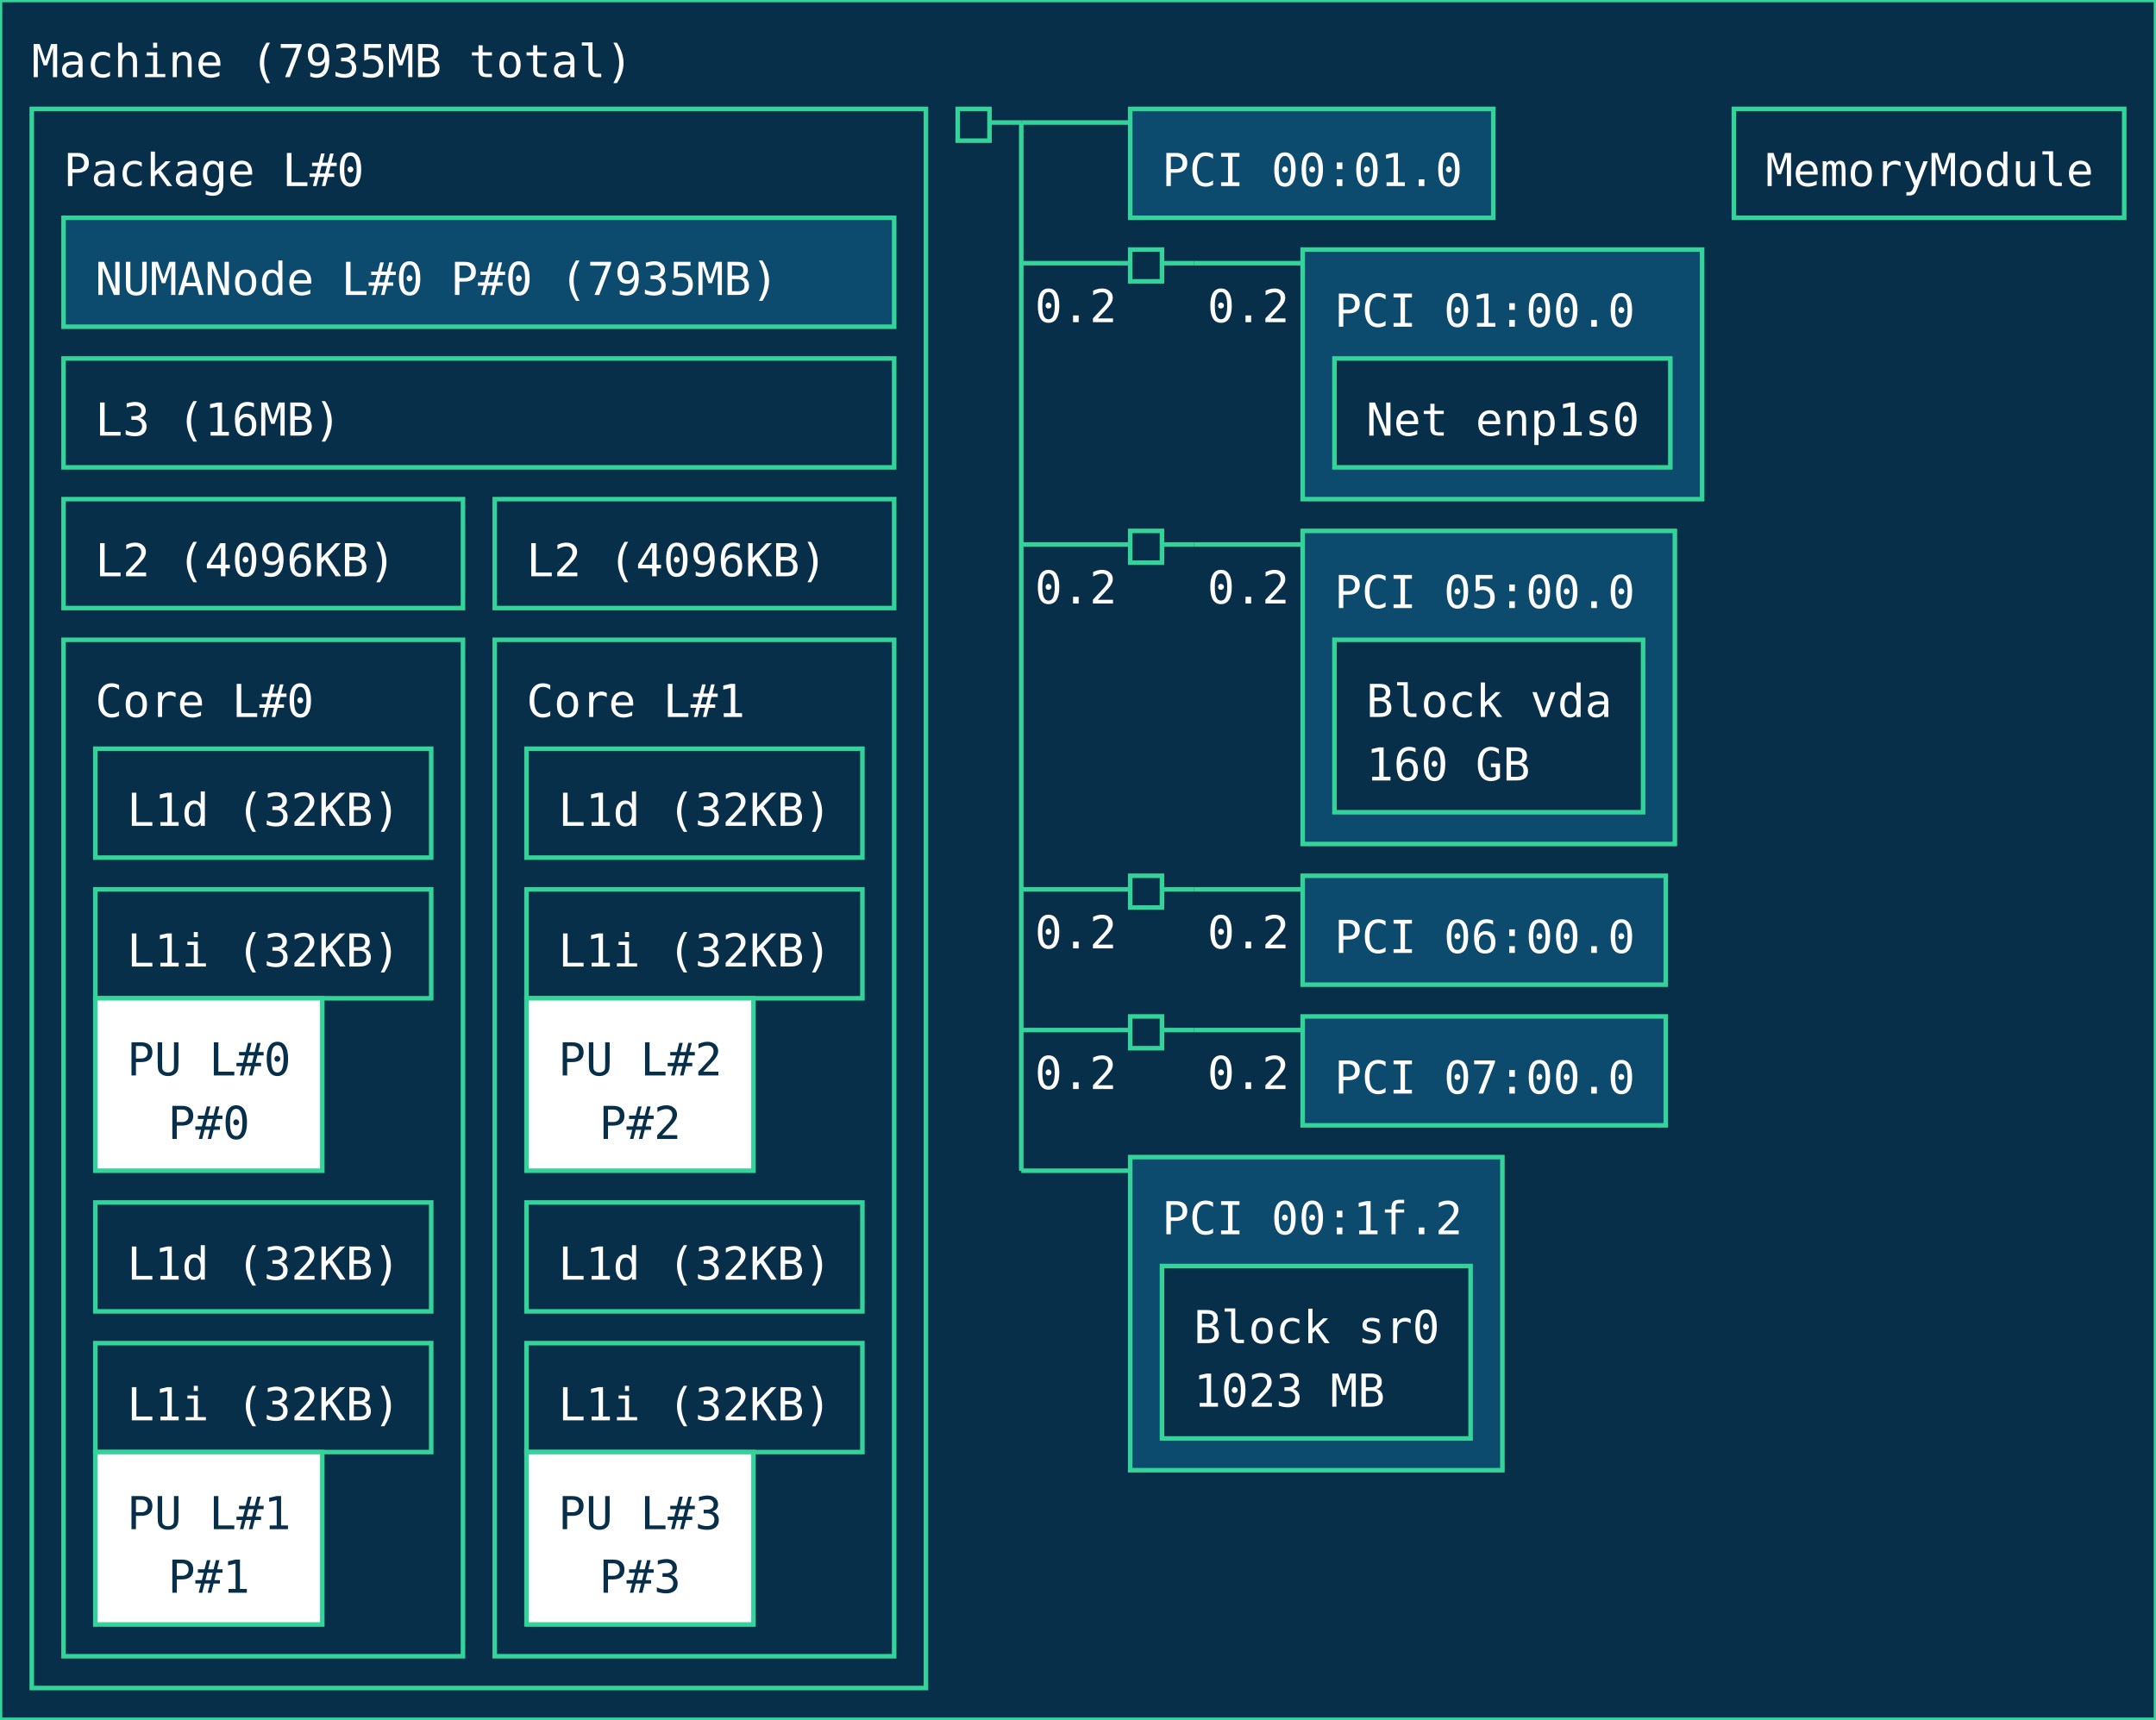
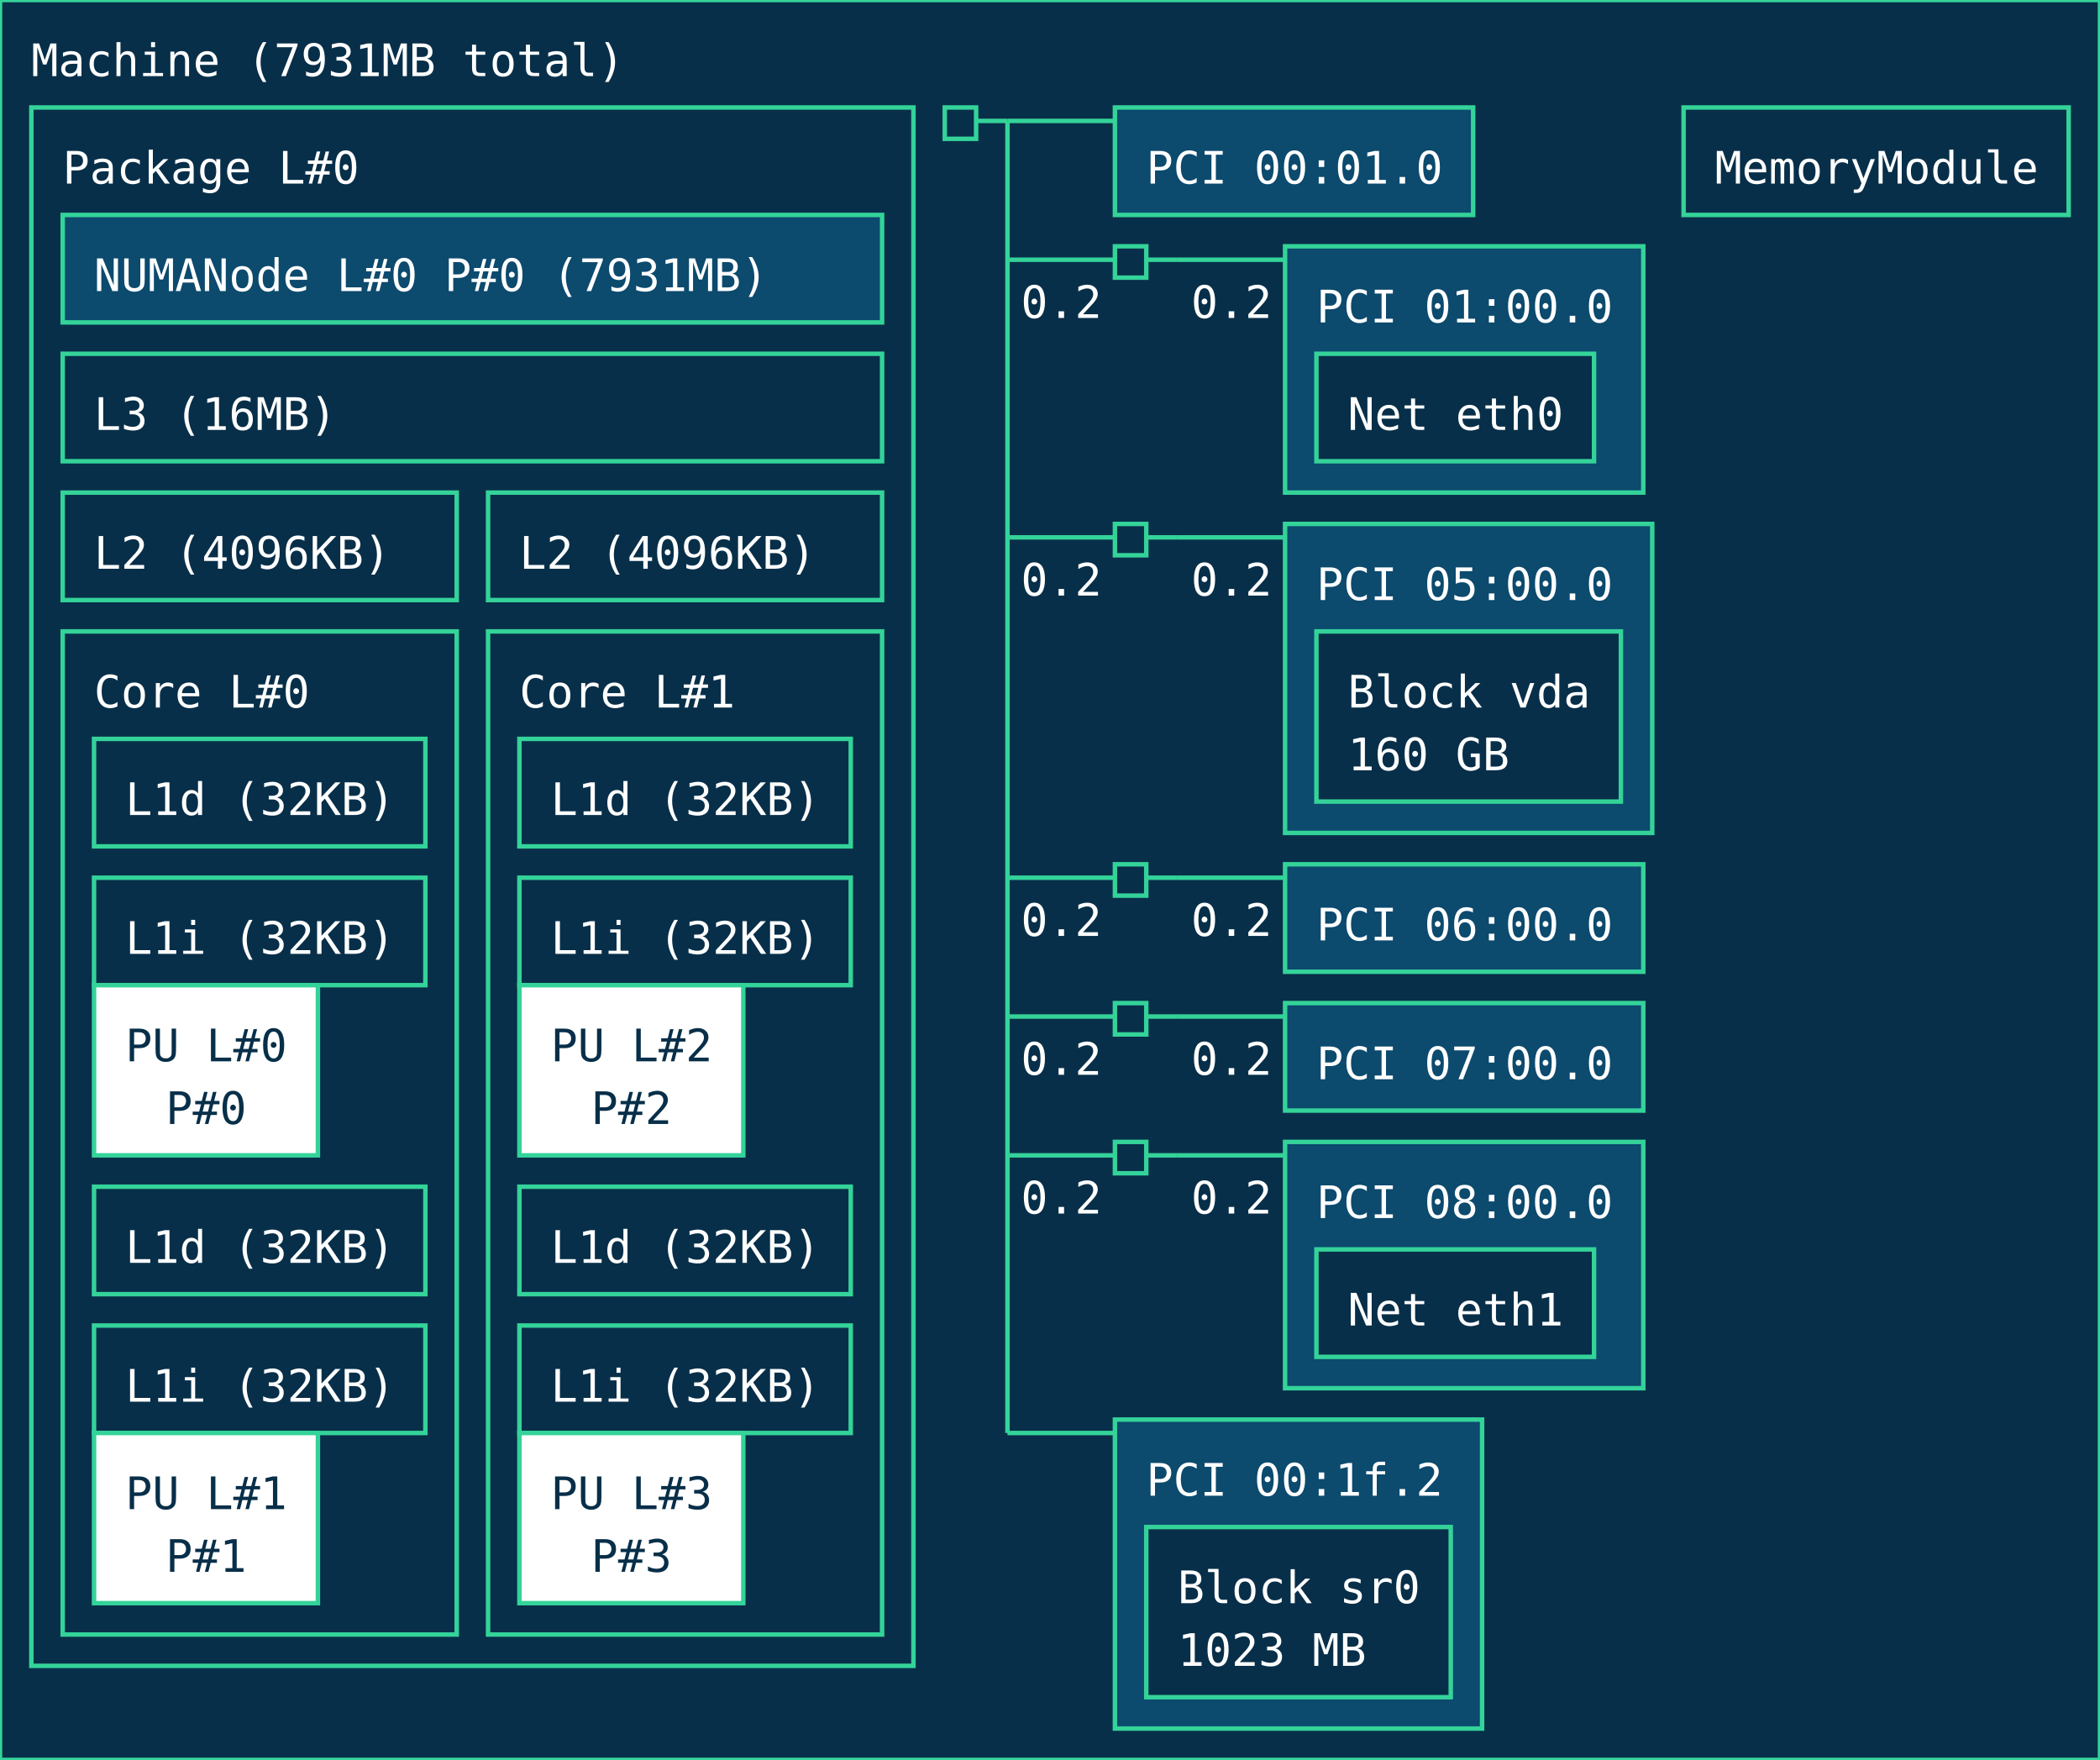
- <svg xmlns="http://www.w3.org/2000/svg" width="475px" height="379px" viewBox="0 0 475px 379px" version="1.1">
+ <svg xmlns="http://www.w3.org/2000/svg" width="469px" height="393px" viewBox="0 0 469px 393px" version="1.1">
  <style>
        text { pointer-events: none; font-family: ui-monospace, monospace; }
        rect { transition: stroke-width 0.15s ease, filter 0.15s ease; }
        rect:hover {
            stroke: #a7f3d0;
            stroke-width: 2;
            filter: brightness(1.2);
            cursor: pointer;
        }
    </style>
-   <rect id="Machine_0_rect" class="Machine" x="0" y="0" width="475" height="379" fill="#082f49" stroke="#34d399" stroke-width="1" />
-   <text id="Machine_0_text" class="Machine" font-family="ui-monospace, monospace" x="7" y="17" fill="#ffffff" font-size="10px">Machine (7935MB total)</text>
+   <rect id="Machine_0_rect" class="Machine" x="0" y="0" width="469" height="393" fill="#082f49" stroke="#34d399" stroke-width="1" />
+   <text id="Machine_0_text" class="Machine" font-family="ui-monospace, monospace" x="7" y="17" fill="#ffffff" font-size="10px">Machine (7931MB total)</text>
  <rect id="Package_0_rect" class="Package" x="7" y="24" width="197" height="348" fill="#082f49" stroke="#34d399" stroke-width="1" />
  <text id="Package_0_text" class="Package" font-family="ui-monospace, monospace" x="14" y="41" fill="#ffffff" font-size="10px">Package L#0</text>
  <rect id="L3_0_rect" class="L3" x="14" y="79" width="183" height="24" fill="#082f49" stroke="#34d399" stroke-width="1" data-description="CPU Level 3 (L3) cache" />
  <text id="L3_0_text" class="L3" font-family="ui-monospace, monospace" x="21" y="96" fill="#ffffff" font-size="10px">L3 (16MB)</text>
  <rect id="L2_0_rect" class="L2" x="14" y="110" width="88" height="24" fill="#082f49" stroke="#34d399" stroke-width="1" data-description="CPU Level 2 (L2) cache" />
  <text id="L2_0_text" class="L2" font-family="ui-monospace, monospace" x="21" y="127" fill="#ffffff" font-size="10px">L2 (4096KB)</text>
  <rect id="Core_0_rect" class="Core" x="14" y="141" width="88" height="224" fill="#082f49" stroke="#34d399" stroke-width="1" />
  <text id="Core_0_text" class="Core" font-family="ui-monospace, monospace" x="21" y="158" fill="#ffffff" font-size="10px">Core L#0</text>
  <rect id="L1d_0_rect" class="L1d" x="21" y="165" width="74" height="24" fill="#082f49" stroke="#34d399" stroke-width="1" data-description="CPU Level 1 (L1) data cache" />
  <text id="L1d_0_text" class="L1d" font-family="ui-monospace, monospace" x="28" y="182" fill="#ffffff" font-size="10px">L1d (32KB)</text>
  <rect id="L1i_0_rect" class="L1i" x="21" y="196" width="74" height="24" fill="#082f49" stroke="#34d399" stroke-width="1" data-description="CPU Level 1 (L1) instruction cache" />
  <text id="L1i_0_text" class="L1i" font-family="ui-monospace, monospace" x="28" y="213" fill="#ffffff" font-size="10px">L1i (32KB)</text>
  <rect id="PU_0_rect" class="PU" x="21" y="220" width="50" height="38" fill="#ffffff" stroke="#34d399" stroke-width="1" data-description="Processing unit" />
  <text id="PU_0_text" class="PU" font-family="ui-monospace, monospace" x="28" y="237" fill="#082f49" font-size="10px">PU L#0</text>
  <text id="PU_0_text_1" class="PU" font-family="ui-monospace, monospace" x="37" y="251" fill="#082f49" font-size="10px">P#0</text>
  <rect id="L1d_1_rect" class="L1d" x="21" y="265" width="74" height="24" fill="#082f49" stroke="#34d399" stroke-width="1" data-description="CPU Level 1 (L1) data cache" />
  <text id="L1d_1_text" class="L1d" font-family="ui-monospace, monospace" x="28" y="282" fill="#ffffff" font-size="10px">L1d (32KB)</text>
  <rect id="L1i_1_rect" class="L1i" x="21" y="296" width="74" height="24" fill="#082f49" stroke="#34d399" stroke-width="1" data-description="CPU Level 1 (L1) instruction cache" />
  <text id="L1i_1_text" class="L1i" font-family="ui-monospace, monospace" x="28" y="313" fill="#ffffff" font-size="10px">L1i (32KB)</text>
  <rect id="PU_1_rect" class="PU" x="21" y="320" width="50" height="38" fill="#ffffff" stroke="#34d399" stroke-width="1" data-description="Processing unit" />
  <text id="PU_1_text" class="PU" font-family="ui-monospace, monospace" x="28" y="337" fill="#082f49" font-size="10px">PU L#1</text>
  <text id="PU_1_text_1" class="PU" font-family="ui-monospace, monospace" x="37" y="351" fill="#082f49" font-size="10px">P#1</text>
  <rect id="L2_1_rect" class="L2" x="109" y="110" width="88" height="24" fill="#082f49" stroke="#34d399" stroke-width="1" data-description="CPU Level 2 (L2) cache" />
  <text id="L2_1_text" class="L2" font-family="ui-monospace, monospace" x="116" y="127" fill="#ffffff" font-size="10px">L2 (4096KB)</text>
  <rect id="Core_1_rect" class="Core" x="109" y="141" width="88" height="224" fill="#082f49" stroke="#34d399" stroke-width="1" />
  <text id="Core_1_text" class="Core" font-family="ui-monospace, monospace" x="116" y="158" fill="#ffffff" font-size="10px">Core L#1</text>
  <rect id="L1d_2_rect" class="L1d" x="116" y="165" width="74" height="24" fill="#082f49" stroke="#34d399" stroke-width="1" data-description="CPU Level 1 (L1) data cache" />
  <text id="L1d_2_text" class="L1d" font-family="ui-monospace, monospace" x="123" y="182" fill="#ffffff" font-size="10px">L1d (32KB)</text>
  <rect id="L1i_2_rect" class="L1i" x="116" y="196" width="74" height="24" fill="#082f49" stroke="#34d399" stroke-width="1" data-description="CPU Level 1 (L1) instruction cache" />
  <text id="L1i_2_text" class="L1i" font-family="ui-monospace, monospace" x="123" y="213" fill="#ffffff" font-size="10px">L1i (32KB)</text>
  <rect id="PU_2_rect" class="PU" x="116" y="220" width="50" height="38" fill="#ffffff" stroke="#34d399" stroke-width="1" data-description="Processing unit" />
  <text id="PU_2_text" class="PU" font-family="ui-monospace, monospace" x="123" y="237" fill="#082f49" font-size="10px">PU L#2</text>
  <text id="PU_2_text_1" class="PU" font-family="ui-monospace, monospace" x="132" y="251" fill="#082f49" font-size="10px">P#2</text>
  <rect id="L1d_3_rect" class="L1d" x="116" y="265" width="74" height="24" fill="#082f49" stroke="#34d399" stroke-width="1" data-description="CPU Level 1 (L1) data cache" />
  <text id="L1d_3_text" class="L1d" font-family="ui-monospace, monospace" x="123" y="282" fill="#ffffff" font-size="10px">L1d (32KB)</text>
  <rect id="L1i_3_rect" class="L1i" x="116" y="296" width="74" height="24" fill="#082f49" stroke="#34d399" stroke-width="1" data-description="CPU Level 1 (L1) instruction cache" />
  <text id="L1i_3_text" class="L1i" font-family="ui-monospace, monospace" x="123" y="313" fill="#ffffff" font-size="10px">L1i (32KB)</text>
  <rect id="PU_3_rect" class="PU" x="116" y="320" width="50" height="38" fill="#ffffff" stroke="#34d399" stroke-width="1" data-description="Processing unit" />
  <text id="PU_3_text" class="PU" font-family="ui-monospace, monospace" x="123" y="337" fill="#082f49" font-size="10px">PU L#3</text>
  <text id="PU_3_text_1" class="PU" font-family="ui-monospace, monospace" x="132" y="351" fill="#082f49" font-size="10px">P#3</text>
  <rect id="NUMANode_0_rect" class="NUMANode" x="14" y="48" width="183" height="24" fill="#0c4a6e" stroke="#34d399" stroke-width="1" />
-   <text id="NUMANode_0_text" class="NUMANode" font-family="ui-monospace, monospace" x="21" y="65" fill="#ffffff" font-size="10px">NUMANode L#0 P#0 (7935MB)</text>
+   <text id="NUMANode_0_text" class="NUMANode" font-family="ui-monospace, monospace" x="21" y="65" fill="#ffffff" font-size="10px">NUMANode L#0 P#0 (7931MB)</text>
  <rect id="HostBridge_0_rect" class="HostBridge" x="211" y="24" width="7" height="7" fill="#082f49" stroke="#34d399" stroke-width="1" data-description="Host bridge" />
  <line id="HostBridge_0_line" class="HostBridge" x1="218" y1="27" x2="225" y2="27" stroke="#34d399" stroke-width="1" />
  <line id="HostBridge_0_line_2" class="HostBridge" x1="225" y1="27" x2="249" y2="27" stroke="#34d399" stroke-width="1" />
  <line id="HostBridge_0_line_3" class="HostBridge" x1="225" y1="58" x2="249" y2="58" stroke="#34d399" stroke-width="1" />
  <text id="HostBridge_0_text_3" class="HostBridge" font-family="ui-monospace, monospace" x="228" y="71" fill="#ffffff" font-size="10px" data-description="Host bridge speed">0.2</text>
  <line id="HostBridge_0_line_4" class="HostBridge" x1="225" y1="120" x2="249" y2="120" stroke="#34d399" stroke-width="1" />
  <text id="HostBridge_0_text_4" class="HostBridge" font-family="ui-monospace, monospace" x="228" y="133" fill="#ffffff" font-size="10px" data-description="Host bridge speed">0.2</text>
  <line id="HostBridge_0_line_5" class="HostBridge" x1="225" y1="196" x2="249" y2="196" stroke="#34d399" stroke-width="1" />
  <text id="HostBridge_0_text_5" class="HostBridge" font-family="ui-monospace, monospace" x="228" y="209" fill="#ffffff" font-size="10px" data-description="Host bridge speed">0.2</text>
  <line id="HostBridge_0_line_6" class="HostBridge" x1="225" y1="227" x2="249" y2="227" stroke="#34d399" stroke-width="1" />
  <text id="HostBridge_0_text_6" class="HostBridge" font-family="ui-monospace, monospace" x="228" y="240" fill="#ffffff" font-size="10px" data-description="Host bridge speed">0.2</text>
  <line id="HostBridge_0_line_7" class="HostBridge" x1="225" y1="258" x2="249" y2="258" stroke="#34d399" stroke-width="1" />
-   <line id="HostBridge_0_line_1" class="HostBridge" x1="225" y1="27" x2="225" y2="258" stroke="#34d399" stroke-width="1" />
+   <text id="HostBridge_0_text_7" class="HostBridge" font-family="ui-monospace, monospace" x="228" y="271" fill="#ffffff" font-size="10px" data-description="Host bridge speed">0.2</text>
+   <line id="HostBridge_0_line_8" class="HostBridge" x1="225" y1="320" x2="249" y2="320" stroke="#34d399" stroke-width="1" />
+   <line id="HostBridge_0_line_1" class="HostBridge" x1="225" y1="27" x2="225" y2="320" stroke="#34d399" stroke-width="1" />
  <rect id="PCI_0_rect" class="PCI" x="249" y="24" width="80" height="24" fill="#0c4a6e" stroke="#34d399" stroke-width="1" />
  <text id="PCI_0_text" class="PCI" font-family="ui-monospace, monospace" x="256" y="41" fill="#ffffff" font-size="10px">PCI 00:01.0</text>
  <rect id="PCIBridge_1_rect" class="PCIBridge" x="249" y="55" width="7" height="7" fill="#082f49" stroke="#34d399" stroke-width="1" data-description="PCI bridge" />
  <line id="PCIBridge_1_line" class="PCIBridge" x1="256" y1="58" x2="263" y2="58" stroke="#34d399" stroke-width="1" />
  <line id="PCIBridge_1_line_2" class="PCIBridge" x1="263" y1="58" x2="287" y2="58" stroke="#34d399" stroke-width="1" />
  <text id="PCIBridge_1_text_2" class="PCIBridge" font-family="ui-monospace, monospace" x="266" y="71" fill="#ffffff" font-size="10px" data-description="PCI bridge speed">0.2</text>
  <line id="PCIBridge_1_line_1" class="PCIBridge" x1="263" y1="58" x2="263" y2="58" stroke="#34d399" stroke-width="1" />
-   <rect id="PCI_1_rect" class="PCI" x="287" y="55" width="88" height="55" fill="#0c4a6e" stroke="#34d399" stroke-width="1" />
+   <rect id="PCI_1_rect" class="PCI" x="287" y="55" width="80" height="55" fill="#0c4a6e" stroke="#34d399" stroke-width="1" />
  <text id="PCI_1_text" class="PCI" font-family="ui-monospace, monospace" x="294" y="72" fill="#ffffff" font-size="10px">PCI 01:00.0</text>
-   <rect id="Net_0_rect" class="Net" x="294" y="79" width="74" height="24" fill="#082f49" stroke="#34d399" stroke-width="1" />
-   <text id="Net_0_text" class="Net" font-family="ui-monospace, monospace" x="301" y="96" fill="#ffffff" font-size="10px">Net enp1s0</text>
+   <rect id="Net_0_rect" class="Net" x="294" y="79" width="62" height="24" fill="#082f49" stroke="#34d399" stroke-width="1" />
+   <text id="Net_0_text" class="Net" font-family="ui-monospace, monospace" x="301" y="96" fill="#ffffff" font-size="10px">Net eth0</text>
  <rect id="PCIBridge_2_rect" class="PCIBridge" x="249" y="117" width="7" height="7" fill="#082f49" stroke="#34d399" stroke-width="1" data-description="PCI bridge" />
  <line id="PCIBridge_2_line" class="PCIBridge" x1="256" y1="120" x2="263" y2="120" stroke="#34d399" stroke-width="1" />
  <line id="PCIBridge_2_line_2" class="PCIBridge" x1="263" y1="120" x2="287" y2="120" stroke="#34d399" stroke-width="1" />
  <text id="PCIBridge_2_text_2" class="PCIBridge" font-family="ui-monospace, monospace" x="266" y="133" fill="#ffffff" font-size="10px" data-description="PCI bridge speed">0.2</text>
  <line id="PCIBridge_2_line_1" class="PCIBridge" x1="263" y1="120" x2="263" y2="120" stroke="#34d399" stroke-width="1" />
  <rect id="PCI_2_rect" class="PCI" x="287" y="117" width="82" height="69" fill="#0c4a6e" stroke="#34d399" stroke-width="1" />
  <text id="PCI_2_text" class="PCI" font-family="ui-monospace, monospace" x="294" y="134" fill="#ffffff" font-size="10px">PCI 05:00.0</text>
  <rect id="Block_1_rect" class="Block" x="294" y="141" width="68" height="38" fill="#082f49" stroke="#34d399" stroke-width="1" />
  <text id="Block_1_text" class="Block" font-family="ui-monospace, monospace" x="301" y="158" fill="#ffffff" font-size="10px">Block vda</text>
  <text id="Block_1_text_1" class="Block" font-family="ui-monospace, monospace" x="301" y="172" fill="#ffffff" font-size="10px">160 GB</text>
  <rect id="PCIBridge_3_rect" class="PCIBridge" x="249" y="193" width="7" height="7" fill="#082f49" stroke="#34d399" stroke-width="1" data-description="PCI bridge" />
  <line id="PCIBridge_3_line" class="PCIBridge" x1="256" y1="196" x2="263" y2="196" stroke="#34d399" stroke-width="1" />
  <line id="PCIBridge_3_line_2" class="PCIBridge" x1="263" y1="196" x2="287" y2="196" stroke="#34d399" stroke-width="1" />
  <text id="PCIBridge_3_text_2" class="PCIBridge" font-family="ui-monospace, monospace" x="266" y="209" fill="#ffffff" font-size="10px" data-description="PCI bridge speed">0.2</text>
  <line id="PCIBridge_3_line_1" class="PCIBridge" x1="263" y1="196" x2="263" y2="196" stroke="#34d399" stroke-width="1" />
  <rect id="PCI_3_rect" class="PCI" x="287" y="193" width="80" height="24" fill="#0c4a6e" stroke="#34d399" stroke-width="1" />
  <text id="PCI_3_text" class="PCI" font-family="ui-monospace, monospace" x="294" y="210" fill="#ffffff" font-size="10px">PCI 06:00.0</text>
  <rect id="PCIBridge_4_rect" class="PCIBridge" x="249" y="224" width="7" height="7" fill="#082f49" stroke="#34d399" stroke-width="1" data-description="PCI bridge" />
  <line id="PCIBridge_4_line" class="PCIBridge" x1="256" y1="227" x2="263" y2="227" stroke="#34d399" stroke-width="1" />
  <line id="PCIBridge_4_line_2" class="PCIBridge" x1="263" y1="227" x2="287" y2="227" stroke="#34d399" stroke-width="1" />
  <text id="PCIBridge_4_text_2" class="PCIBridge" font-family="ui-monospace, monospace" x="266" y="240" fill="#ffffff" font-size="10px" data-description="PCI bridge speed">0.2</text>
  <line id="PCIBridge_4_line_1" class="PCIBridge" x1="263" y1="227" x2="263" y2="227" stroke="#34d399" stroke-width="1" />
  <rect id="PCI_4_rect" class="PCI" x="287" y="224" width="80" height="24" fill="#0c4a6e" stroke="#34d399" stroke-width="1" />
  <text id="PCI_4_text" class="PCI" font-family="ui-monospace, monospace" x="294" y="241" fill="#ffffff" font-size="10px">PCI 07:00.0</text>
-   <rect id="PCI_5_rect" class="PCI" x="249" y="255" width="82" height="69" fill="#0c4a6e" stroke="#34d399" stroke-width="1" />
-   <text id="PCI_5_text" class="PCI" font-family="ui-monospace, monospace" x="256" y="272" fill="#ffffff" font-size="10px">PCI 00:1f.2</text>
-   <rect id="Block_2_rect" class="Block" x="256" y="279" width="68" height="38" fill="#082f49" stroke="#34d399" stroke-width="1" />
-   <text id="Block_2_text" class="Block" font-family="ui-monospace, monospace" x="263" y="296" fill="#ffffff" font-size="10px">Block sr0</text>
-   <text id="Block_2_text_1" class="Block" font-family="ui-monospace, monospace" x="263" y="310" fill="#ffffff" font-size="10px">1023 MB</text>
-   <rect id="Misc_0_rect" class="Misc" x="382" y="24" width="86" height="24" fill="#082f49" stroke="#34d399" stroke-width="1" />
-   <text id="Misc_0_text" class="Misc" font-family="ui-monospace, monospace" x="389" y="41" fill="#ffffff" font-size="10px">MemoryModule</text>
+   <rect id="PCIBridge_5_rect" class="PCIBridge" x="249" y="255" width="7" height="7" fill="#082f49" stroke="#34d399" stroke-width="1" data-description="PCI bridge" />
+   <line id="PCIBridge_5_line" class="PCIBridge" x1="256" y1="258" x2="263" y2="258" stroke="#34d399" stroke-width="1" />
+   <line id="PCIBridge_5_line_2" class="PCIBridge" x1="263" y1="258" x2="287" y2="258" stroke="#34d399" stroke-width="1" />
+   <text id="PCIBridge_5_text_2" class="PCIBridge" font-family="ui-monospace, monospace" x="266" y="271" fill="#ffffff" font-size="10px" data-description="PCI bridge speed">0.2</text>
+   <line id="PCIBridge_5_line_1" class="PCIBridge" x1="263" y1="258" x2="263" y2="258" stroke="#34d399" stroke-width="1" />
+   <rect id="PCI_5_rect" class="PCI" x="287" y="255" width="80" height="55" fill="#0c4a6e" stroke="#34d399" stroke-width="1" />
+   <text id="PCI_5_text" class="PCI" font-family="ui-monospace, monospace" x="294" y="272" fill="#ffffff" font-size="10px">PCI 08:00.0</text>
+   <rect id="Net_2_rect" class="Net" x="294" y="279" width="62" height="24" fill="#082f49" stroke="#34d399" stroke-width="1" />
+   <text id="Net_2_text" class="Net" font-family="ui-monospace, monospace" x="301" y="296" fill="#ffffff" font-size="10px">Net eth1</text>
+   <rect id="PCI_6_rect" class="PCI" x="249" y="317" width="82" height="69" fill="#0c4a6e" stroke="#34d399" stroke-width="1" />
+   <text id="PCI_6_text" class="PCI" font-family="ui-monospace, monospace" x="256" y="334" fill="#ffffff" font-size="10px">PCI 00:1f.2</text>
+   <rect id="Block_3_rect" class="Block" x="256" y="341" width="68" height="38" fill="#082f49" stroke="#34d399" stroke-width="1" />
+   <text id="Block_3_text" class="Block" font-family="ui-monospace, monospace" x="263" y="358" fill="#ffffff" font-size="10px">Block sr0</text>
+   <text id="Block_3_text_1" class="Block" font-family="ui-monospace, monospace" x="263" y="372" fill="#ffffff" font-size="10px">1023 MB</text>
+   <rect id="Misc_0_rect" class="Misc" x="376" y="24" width="86" height="24" fill="#082f49" stroke="#34d399" stroke-width="1" />
+   <text id="Misc_0_text" class="Misc" font-family="ui-monospace, monospace" x="383" y="41" fill="#ffffff" font-size="10px">MemoryModule</text>
</svg>
